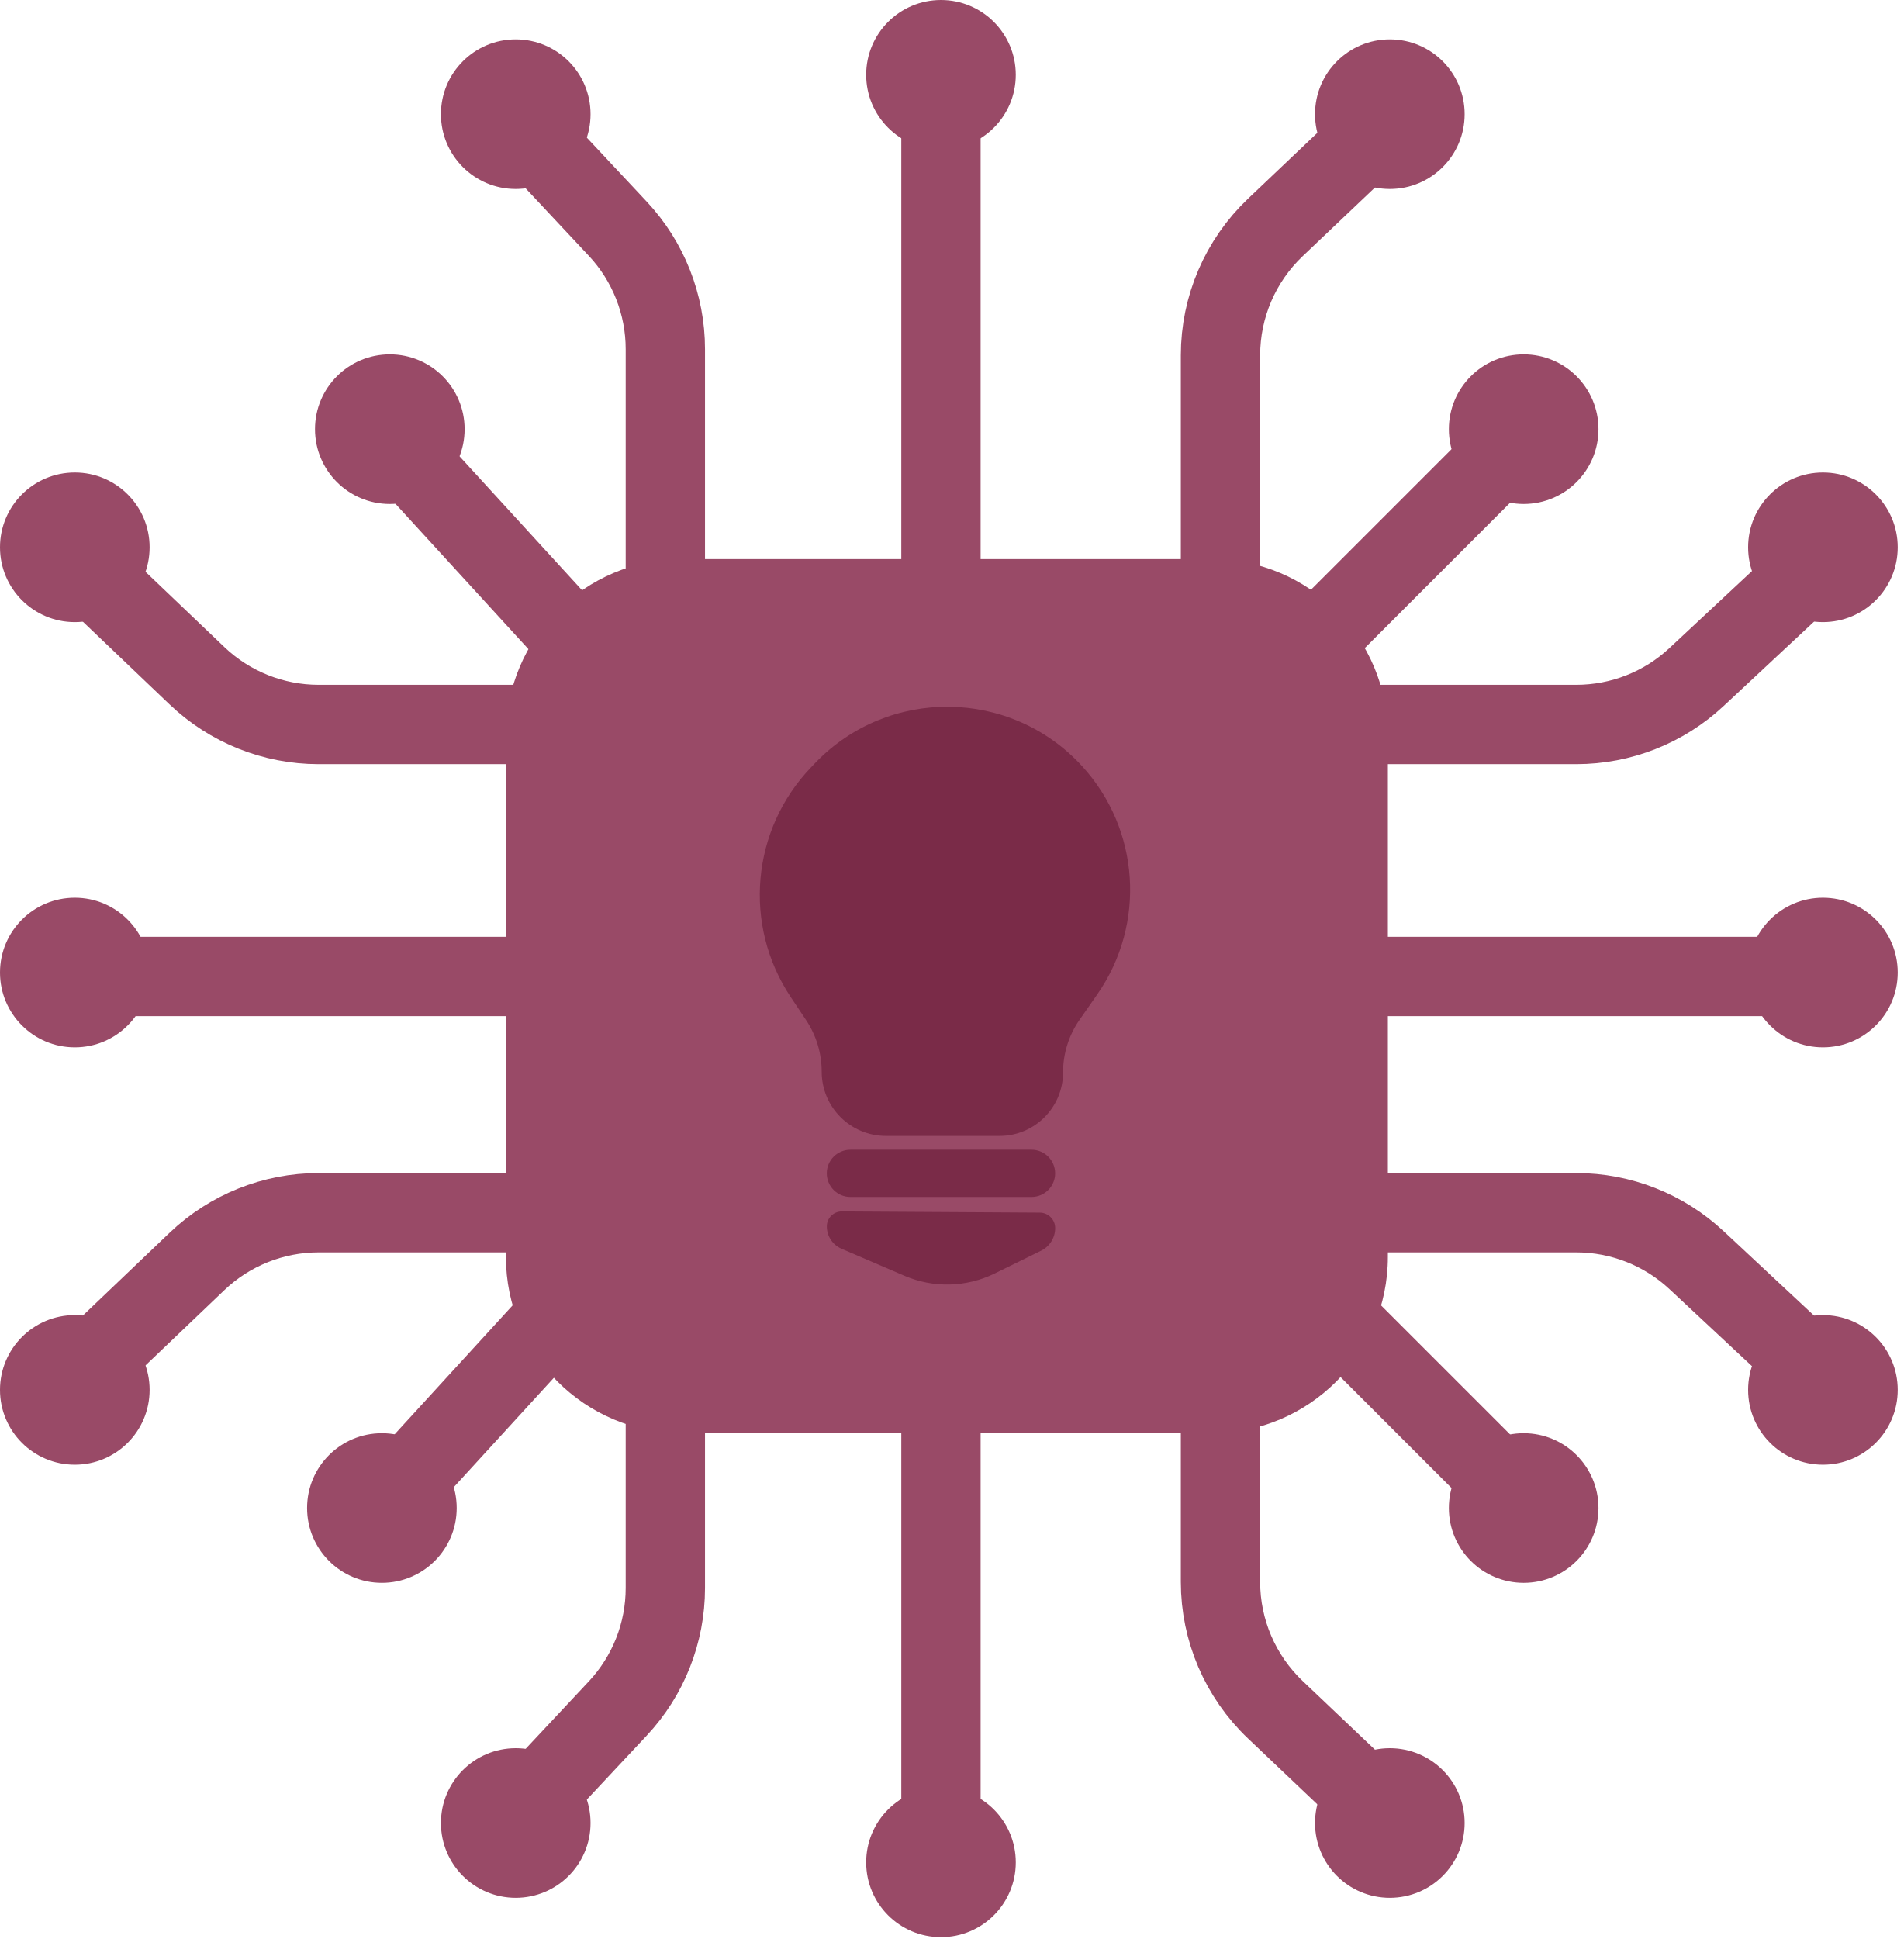
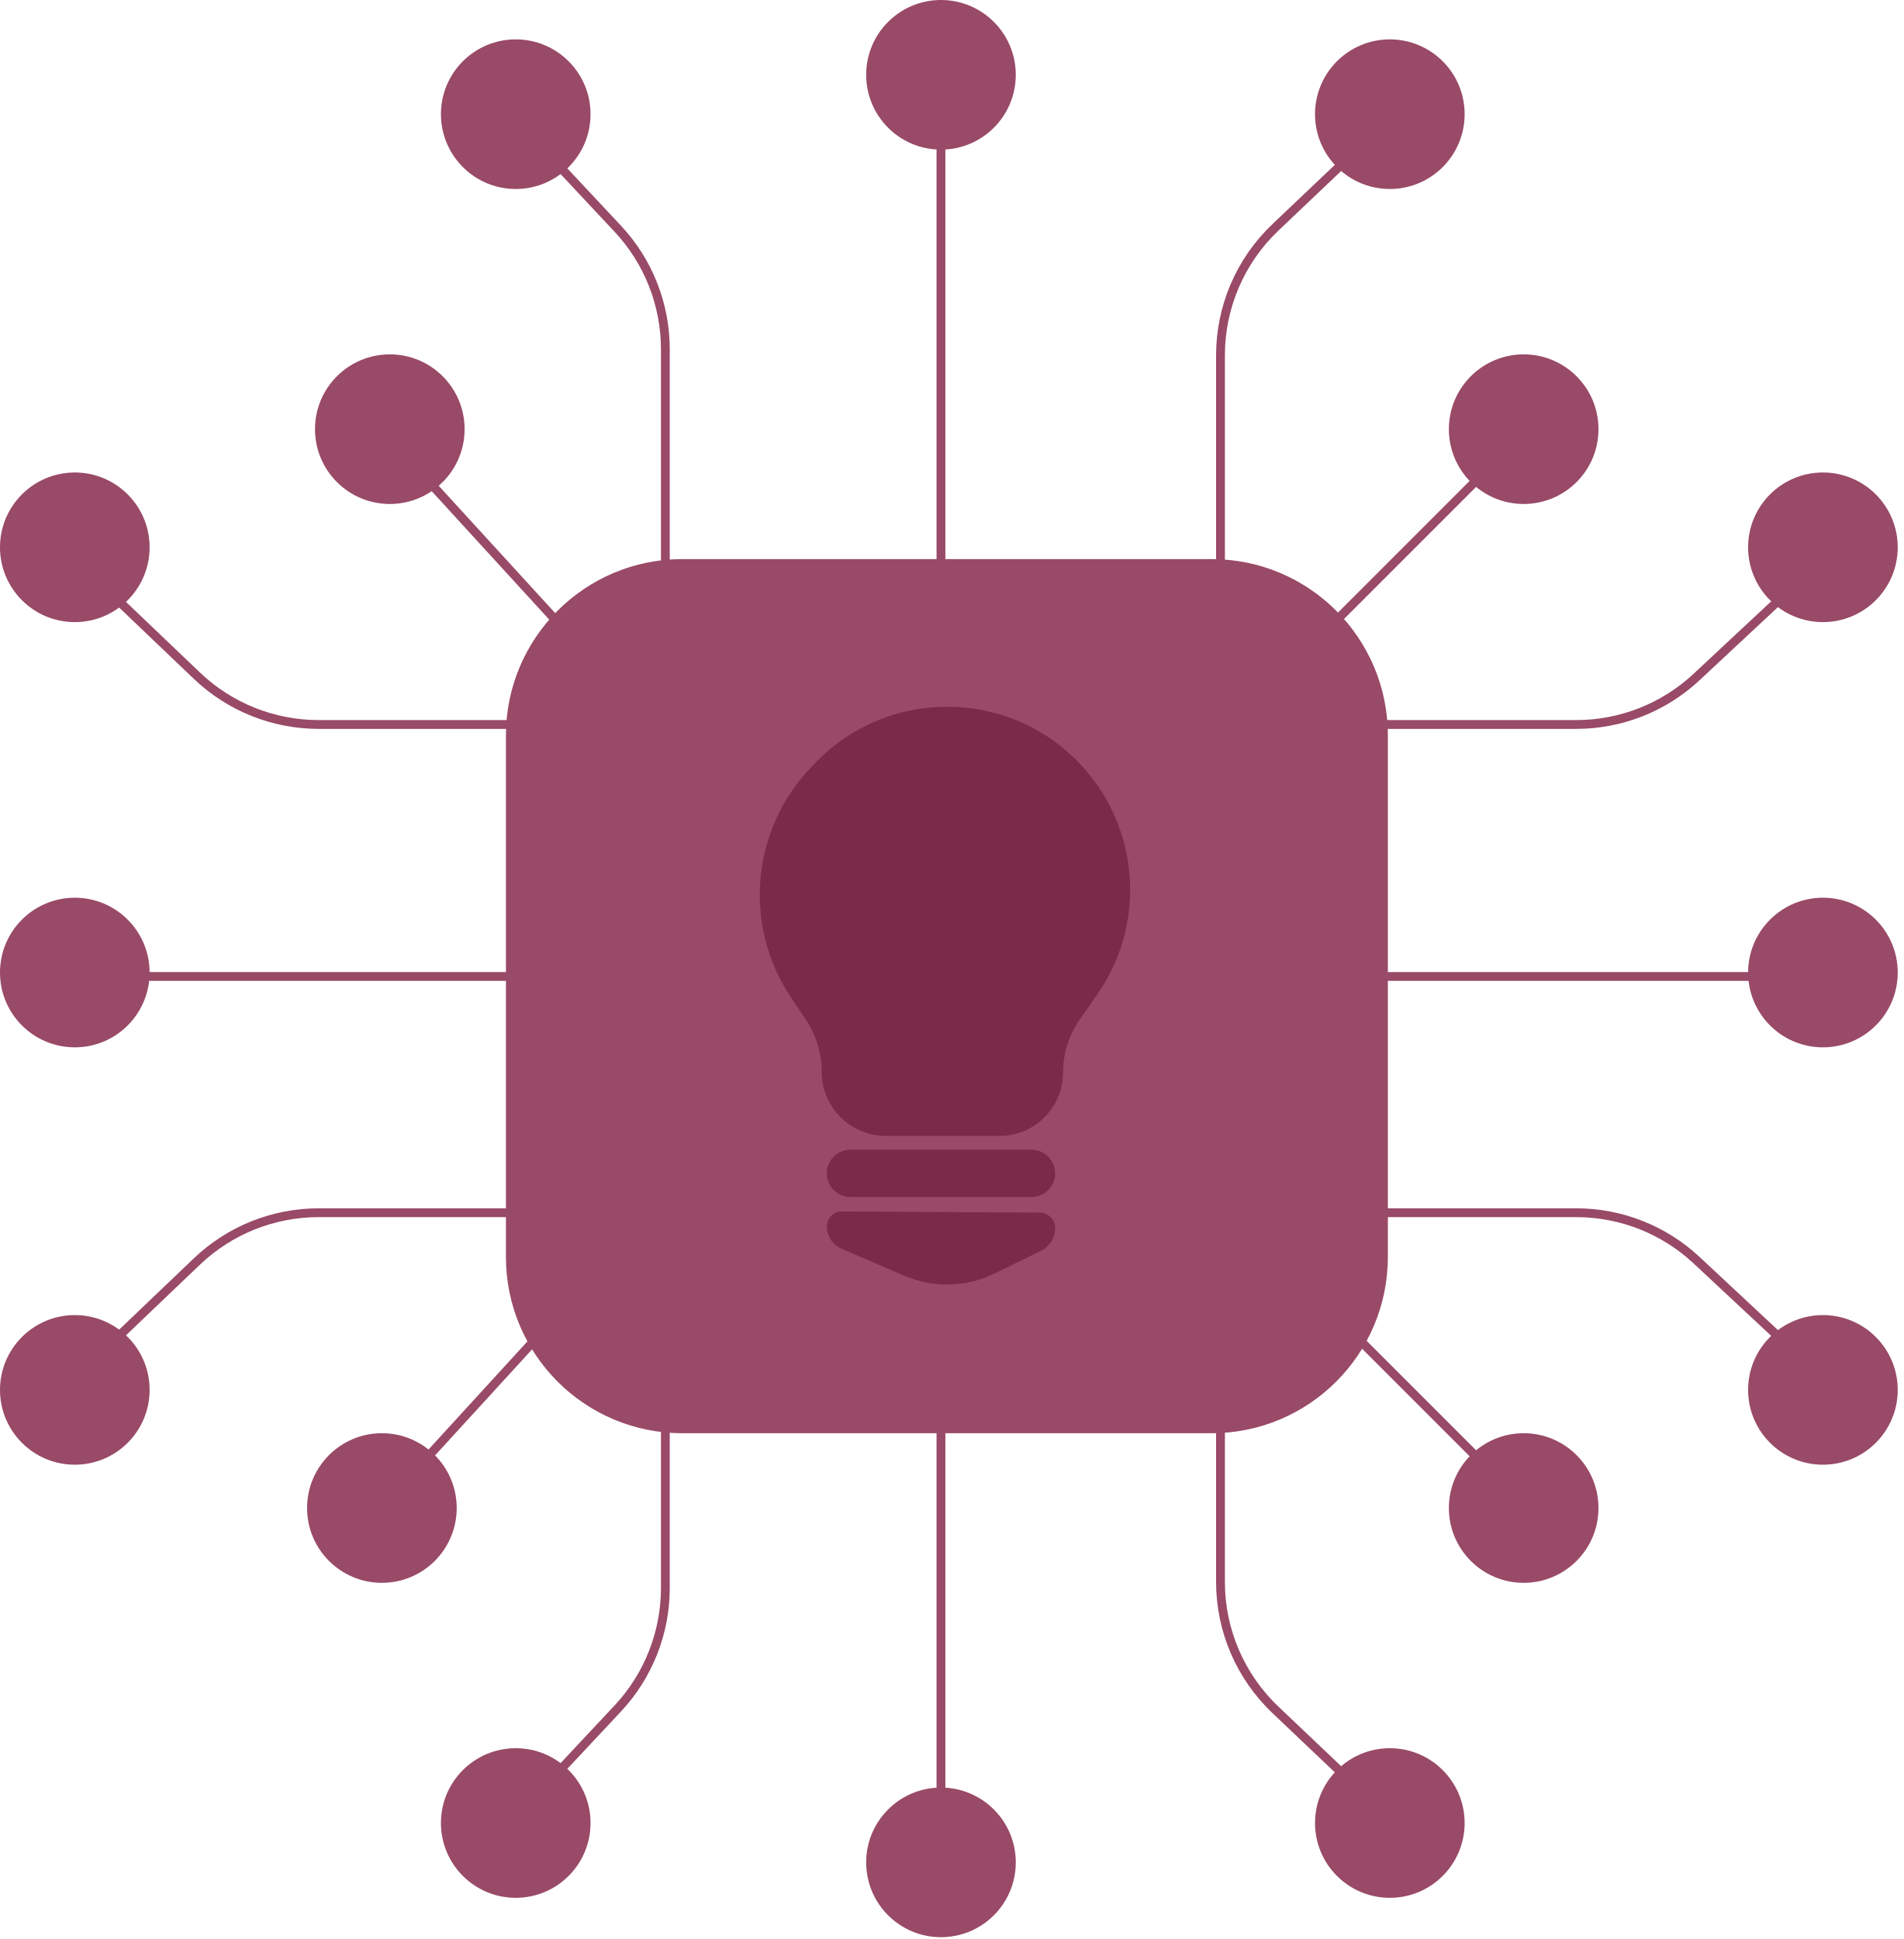
<svg xmlns="http://www.w3.org/2000/svg" width="216" height="220" viewBox="0 0 216 220" fill="none">
  <path d="M57.406 142.613V83.437C57.406 72.391 66.361 63.437 77.406 63.437H137.476C148.521 63.437 157.476 72.391 157.476 83.437V142.613C157.476 153.659 148.521 162.613 137.476 162.613H77.406C66.361 162.613 57.406 153.659 57.406 142.613Z" fill="#994A67" />
-   <path d="M106.767 73.712V10.722M138.485 73.712V40.305C138.485 34.822 140.736 29.581 144.71 25.805L156.355 14.742M148.314 73.712L169.31 52.715M148.314 82.2H178.85C183.916 82.2 188.793 80.278 192.496 76.821L206.836 63.437M75.495 66.564V39.619C75.495 34.543 73.565 29.657 70.096 25.951L55.839 10.722M66.114 73.712L46.904 52.715M66.114 82.2H36.154C31.011 82.2 26.065 80.218 22.345 76.667L8.484 63.437" stroke="#994A67" stroke-width="9" />
-   <path d="M106.767 146.084V209.074M138.485 146.084V179.491C138.485 184.973 140.736 190.215 144.71 193.991L156.355 205.053M148.314 146.084L169.31 167.08M148.314 137.596H178.85C183.916 137.596 188.793 139.518 192.496 142.974L206.836 156.359M75.495 153.231V180.176C75.495 185.253 73.565 190.139 70.096 193.845L55.839 209.074M66.114 146.084L46.904 167.08M66.114 137.596H36.154C31.011 137.596 26.065 139.577 22.345 143.128L8.484 156.359" stroke="#994A67" stroke-width="9" />
+   <path d="M106.767 73.712V10.722M138.485 73.712V40.305C138.485 34.822 140.736 29.581 144.71 25.805L156.355 14.742M148.314 73.712L169.31 52.715M148.314 82.2H178.85C183.916 82.2 188.793 80.278 192.496 76.821L206.836 63.437M75.495 66.564V39.619C75.495 34.543 73.565 29.657 70.096 25.951L55.839 10.722M66.114 73.712L46.904 52.715M66.114 82.2H36.154C31.011 82.2 26.065 80.218 22.345 76.667L8.484 63.437" stroke="#994A67" strokeWidth="9" />
+   <path d="M106.767 146.084V209.074M138.485 146.084V179.491C138.485 184.973 140.736 190.215 144.71 193.991L156.355 205.053M148.314 146.084L169.31 167.08M148.314 137.596H178.85C183.916 137.596 188.793 139.518 192.496 142.974L206.836 156.359M75.495 153.231V180.176C75.495 185.253 73.565 190.139 70.096 193.845L55.839 209.074M66.114 146.084L46.904 167.08M66.114 137.596H36.154C31.011 137.596 26.065 139.577 22.345 143.128L8.484 156.359" stroke="#994A67" strokeWidth="9" />
  <circle cx="106.769" cy="8.488" r="8.488" fill="#994A67" />
  <circle cx="8.488" cy="8.488" r="8.488" transform="matrix(1 0 0 -1 98.2812 219.795)" fill="#994A67" />
  <circle cx="157.699" cy="12.955" r="8.488" fill="#994A67" />
  <circle cx="8.488" cy="8.488" r="8.488" transform="matrix(1 0 0 -1 149.211 215.328)" fill="#994A67" />
  <circle cx="58.519" cy="12.955" r="8.488" fill="#994A67" />
  <circle cx="8.488" cy="8.488" r="8.488" transform="matrix(1 0 0 -1 50.0312 215.328)" fill="#994A67" />
  <circle cx="44.23" cy="48.694" r="8.488" fill="#994A67" />
  <circle cx="8.488" cy="8.488" r="8.488" transform="matrix(1 0 0 -1 34.8438 179.589)" fill="#994A67" />
  <circle cx="8.488" cy="110.344" r="8.488" fill="#994A67" />
  <circle cx="206.84" cy="110.344" r="8.488" fill="#994A67" />
  <circle cx="172.886" cy="48.694" r="8.488" fill="#994A67" />
  <circle cx="8.488" cy="8.488" r="8.488" transform="matrix(1 0 0 -1 164.398 179.589)" fill="#994A67" />
  <circle cx="206.84" cy="62.097" r="8.488" fill="#994A67" />
  <circle cx="8.488" cy="8.488" r="8.488" transform="matrix(1 0 0 -1 198.352 166.187)" fill="#994A67" />
  <circle cx="8.488" cy="62.097" r="8.488" fill="#994A67" />
  <circle cx="8.488" cy="8.488" r="8.488" transform="matrix(1 0 0 -1 0 166.187)" fill="#994A67" />
-   <path d="M148.766 110.791H201.034" stroke="#994A67" stroke-width="9" />
-   <path d="M11.617 110.791H63.886" stroke="#994A67" stroke-width="9" />
+   <path d="M148.766 110.791H201.034" stroke="#994A67" strokeWidth="9" />
+   <path d="M11.617 110.791H63.886" stroke="#994A67" strokeWidth="9" />
  <path d="M89.722 113.128L91.459 115.734C92.616 117.469 93.234 119.509 93.234 121.594C93.234 125.62 96.497 128.884 100.523 128.884H113.413C117.394 128.884 120.621 125.657 120.621 121.677C120.621 119.541 121.275 117.456 122.497 115.704L124.505 112.822C130.067 104.842 129.343 94.071 122.764 86.907C114.658 78.08 100.784 77.93 92.488 86.578L92.03 87.057C85.243 94.132 84.284 104.971 89.722 113.128Z" fill="#7A2B48" />
  <path d="M117.984 137.585L95.522 137.45C94.581 137.444 93.816 138.205 93.816 139.145C93.816 140.249 94.474 141.248 95.488 141.684L102.616 144.748C105.907 146.163 109.652 146.068 112.867 144.489L118.128 141.906C119.107 141.426 119.727 140.43 119.727 139.339C119.727 138.374 118.948 137.591 117.984 137.585Z" fill="#7A2B48" />
  <path d="M117.043 135.809H96.493C95.013 135.809 93.812 134.609 93.812 133.128C93.812 131.648 95.013 130.448 96.493 130.448H117.043C118.523 130.448 119.723 131.648 119.723 133.128C119.723 134.609 118.523 135.809 117.043 135.809Z" fill="#7A2B48" />
</svg>
